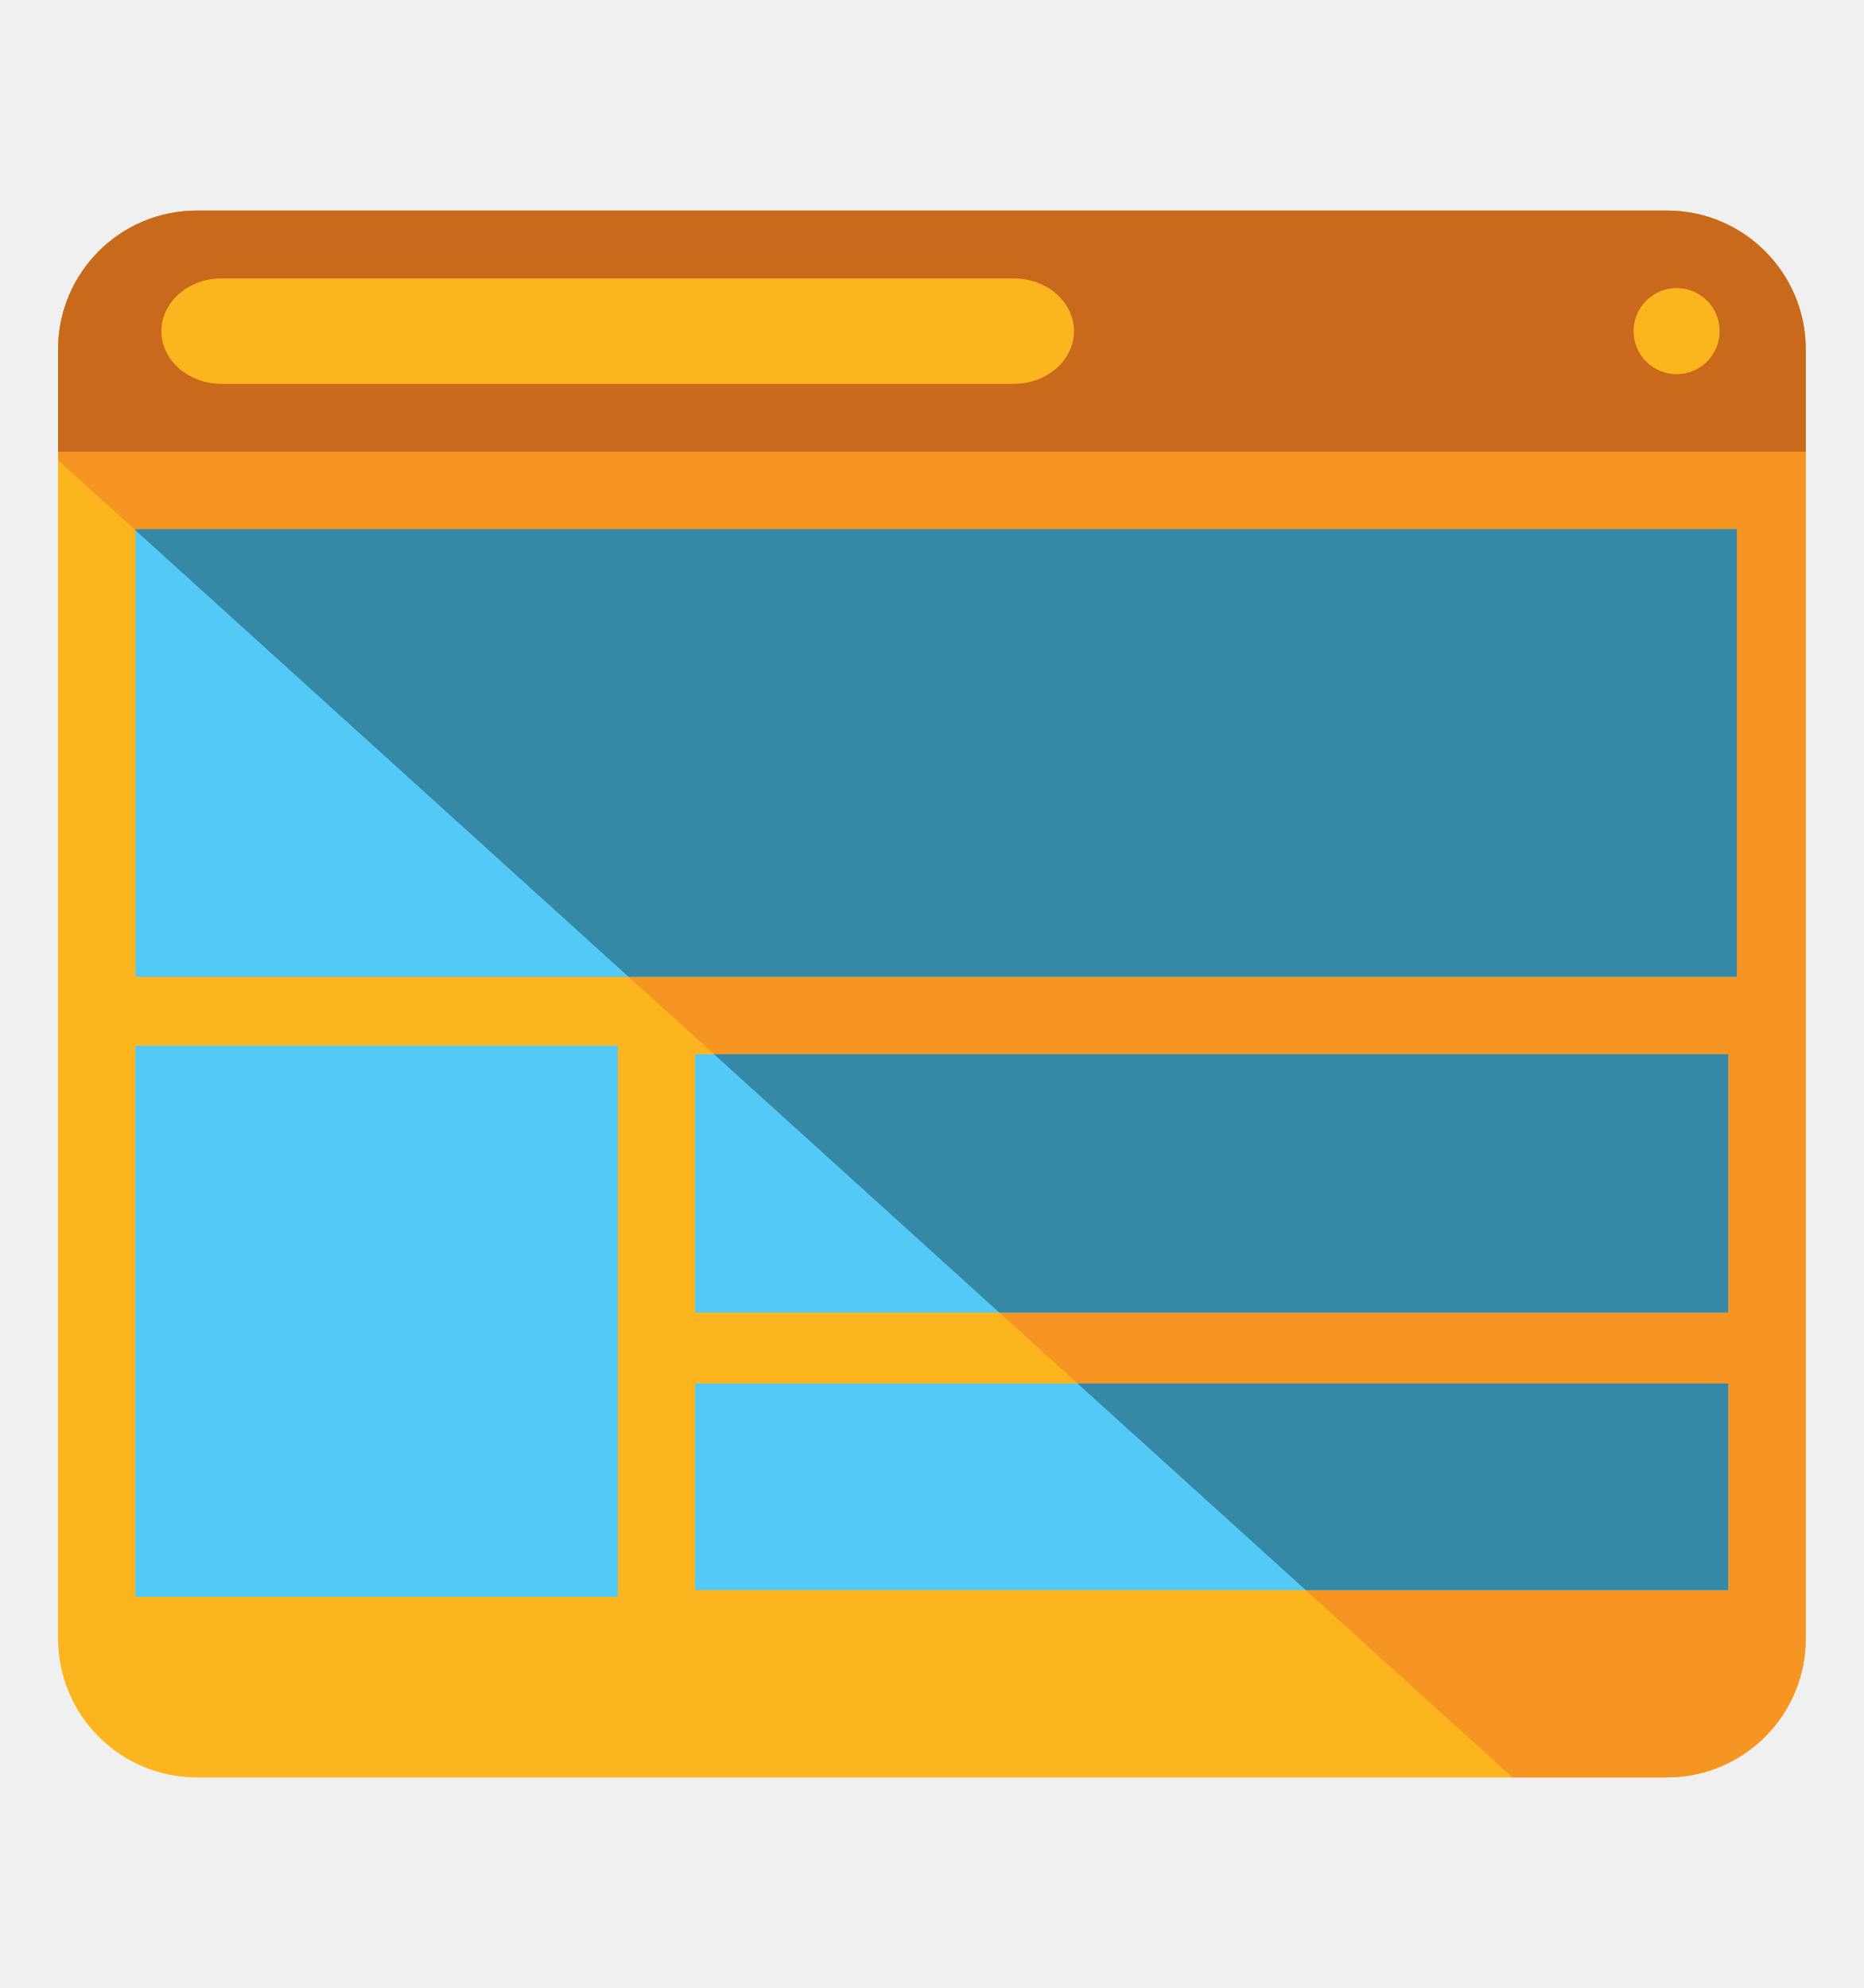
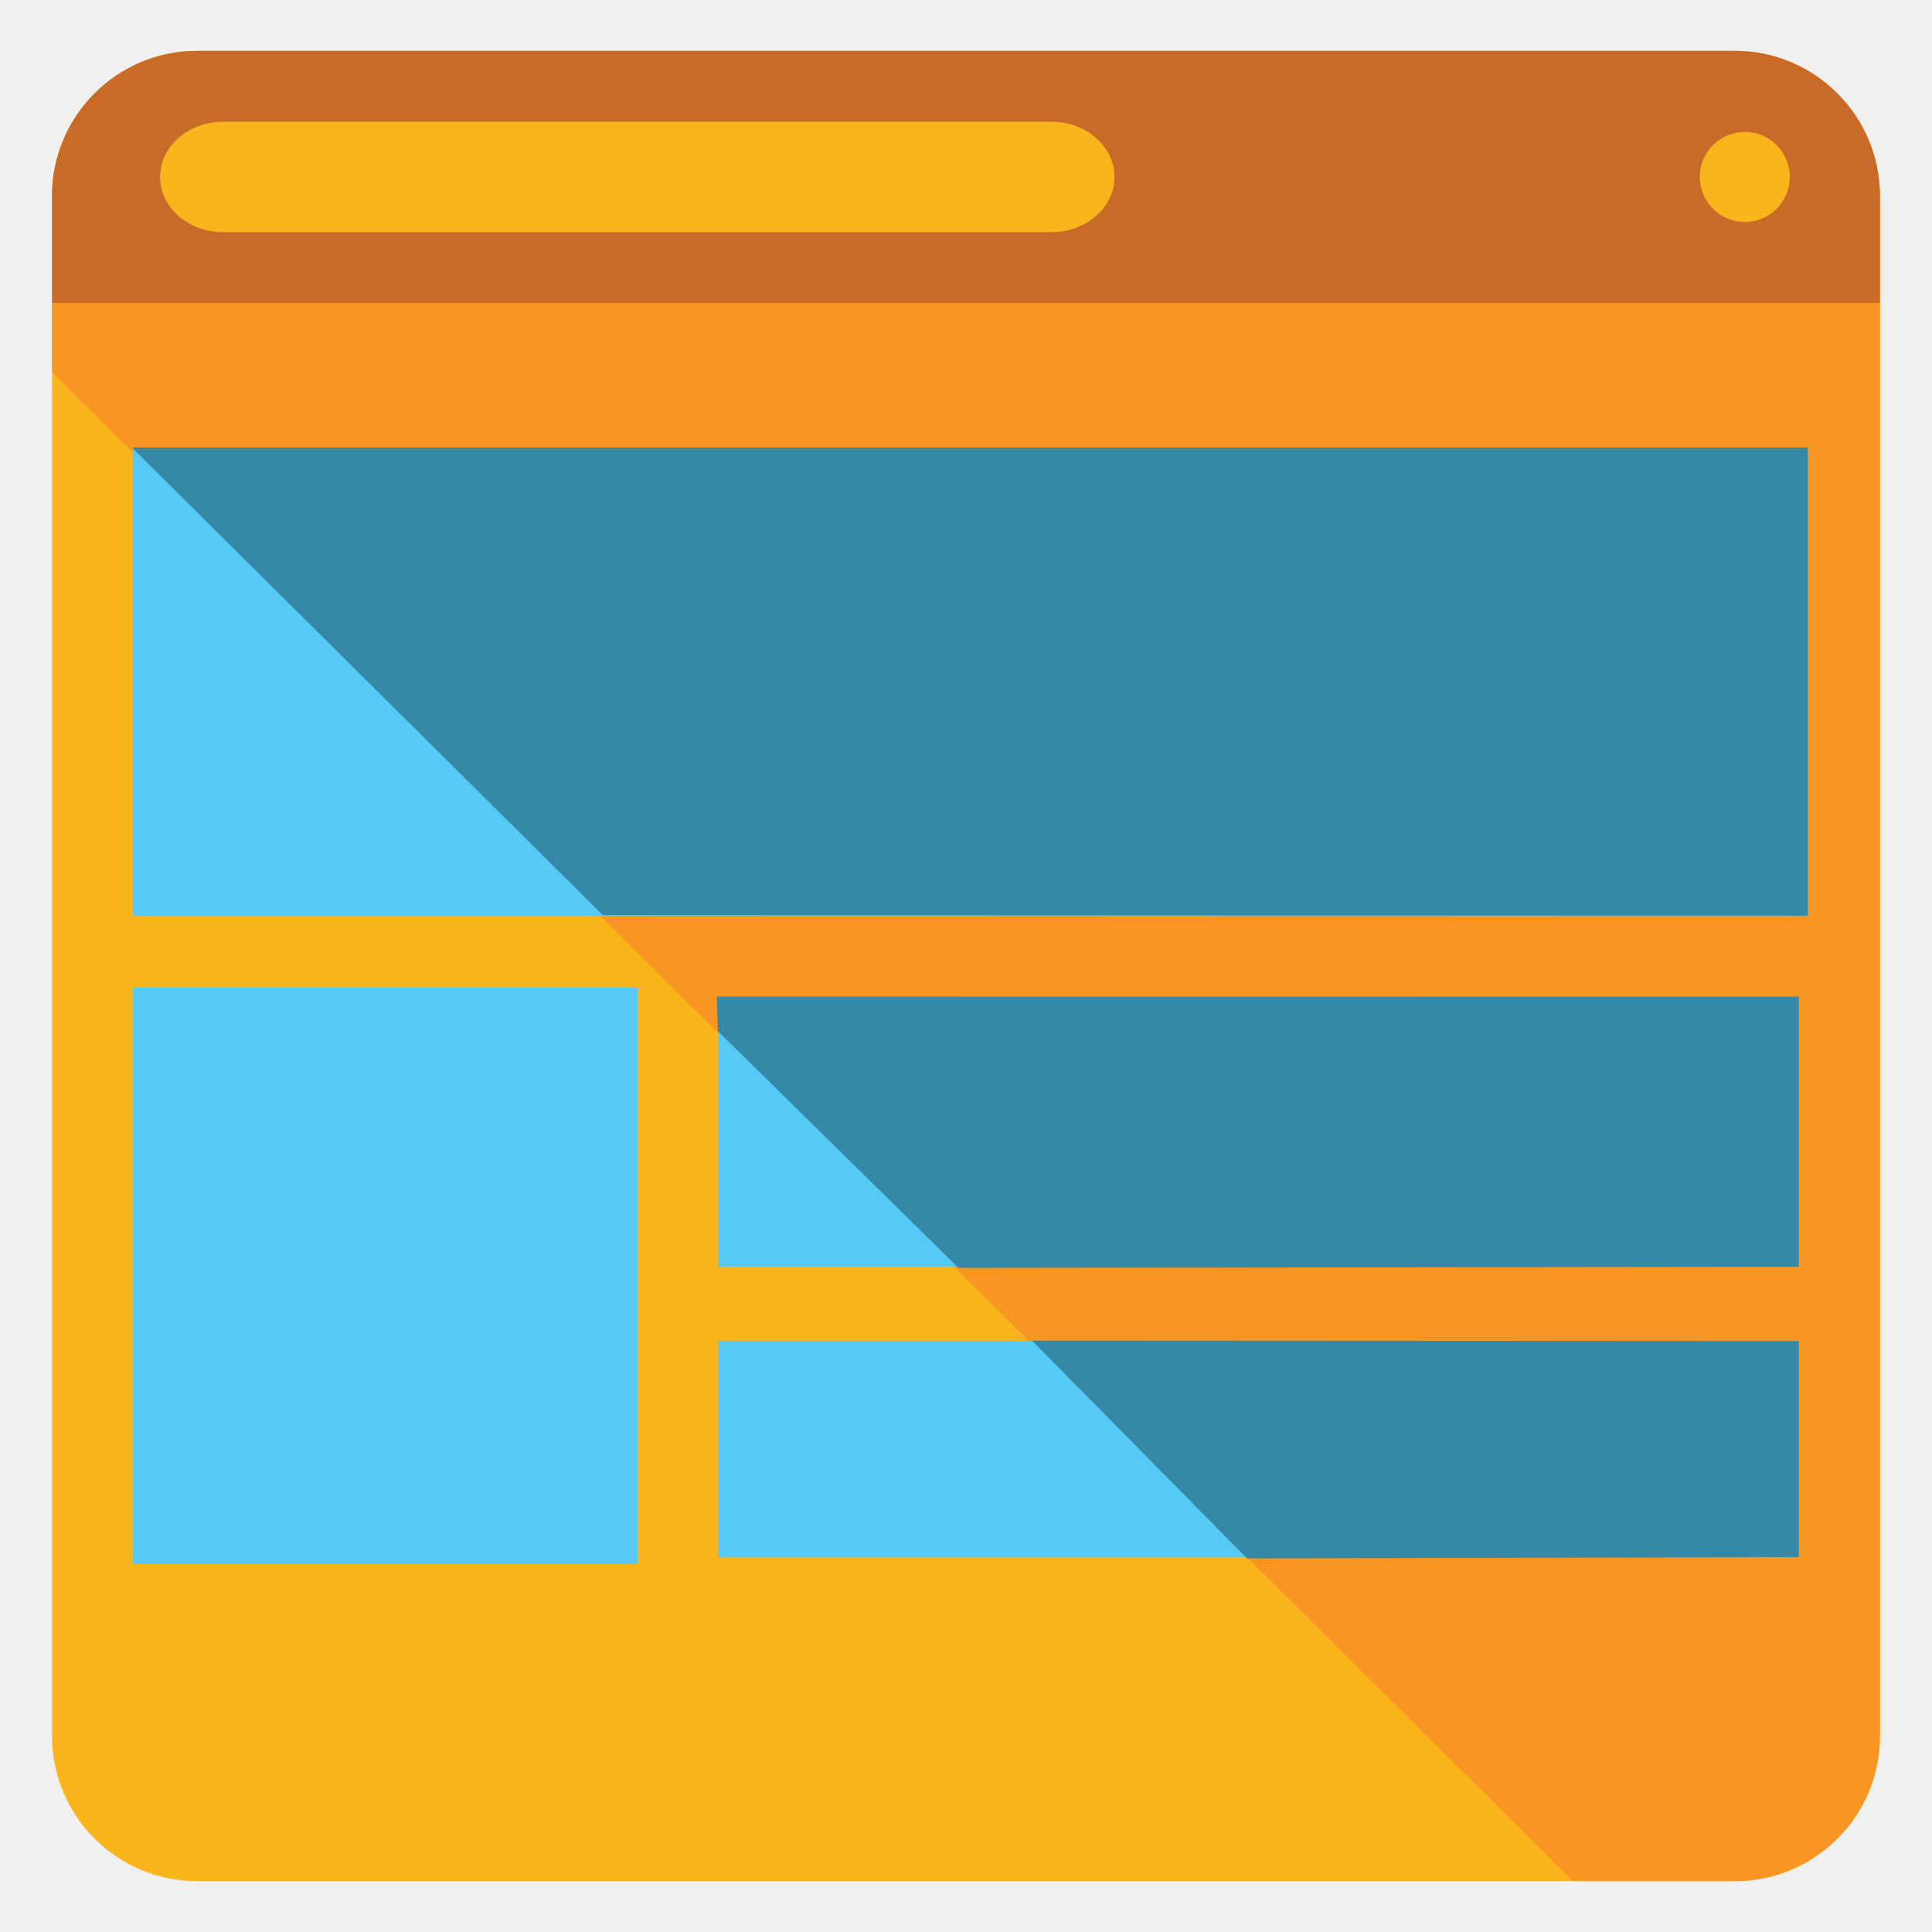
- <svg xmlns="http://www.w3.org/2000/svg" version="1.1" x="0px" y="0px" width="150px" height="160px" viewBox="-4.675 -16.949 150 160" enable-background="new -4.675 -16.949 150 160" xml:space="preserve">
+ <svg xmlns="http://www.w3.org/2000/svg" version="1.1" x="0px" y="0px" width="32px" height="32px" viewBox="0 0 32 32" enable-background="new 0 0 32 32" xml:space="preserve">
  <defs>
</defs>
-   <path display="none" fill="#FFFFFF" d="M70.059,65.819c-1.094,0-1.47-0.884-1.802-1.665c-0.307-0.724-0.573-1.35-1.305-1.375  c-0.015-0.001-0.029-0.001-0.044-0.001c-1.568,0-2.702,2.844-2.712,2.874l-0.318-0.124c0.05-0.128,1.264-3.158,3.086-3.089  c0.949,0.032,1.284,0.82,1.608,1.582c0.318,0.75,0.619,1.459,1.487,1.459c0.778,0,1.012-1.43,1.238-2.814  c0.272-1.659,0.55-3.38,1.819-3.268c2.252,0.188,3.27,5.978,3.313,6.224l-0.336,0.059c-0.276-1.607-1.354-5.805-3.006-5.942  c-0.944-0.084-1.207,1.478-1.452,2.984C71.373,64.315,71.127,65.819,70.059,65.819z" />
-   <path fill="#FCB51E" d="M140.65,114.932c0,6.169-5.001,11.17-11.169,11.17H11.17C5,126.102,0,121.101,0,114.932V11.171  C0,5.002,5,0,11.17,0h118.312c6.168,0,11.169,5.002,11.169,11.171V114.932z" />
-   <path fill="#F79523" d="M129.481,0H11.17C5,0,0,5.002,0,11.171v8.921l117.052,106.01h12.43c6.168,0,11.169-5.001,11.169-11.17  V11.171C140.65,5.002,135.649,0,129.481,0z" />
-   <path fill="#C8691C" d="M140.65,19.401v-8.23C140.65,5.002,135.649,0,129.481,0H11.17C5,0,0,5.002,0,11.171v8.23H140.65z" />
-   <path fill="#FCB51E" d="M81.759,9.7c0,2.346-2.174,4.245-4.85,4.245H13.162c-2.676,0-4.847-1.899-4.847-4.245l0,0  c0-2.344,2.17-4.243,4.847-4.243h63.748C79.585,5.457,81.759,7.356,81.759,9.7L81.759,9.7z" />
-   <path fill="#FCB51E" d="M133.724,9.701c0,1.912-1.554,3.465-3.464,3.465c-1.912,0-3.465-1.553-3.465-3.465  c0-1.914,1.553-3.465,3.465-3.465C132.17,6.236,133.724,7.787,133.724,9.701z" />
-   <rect x="6.235" y="25.639" fill="#52CAF5" width="128.871" height="36.027" />
-   <rect x="6.235" y="67.211" fill="#52CAF5" width="38.803" height="44.343" />
-   <rect x="51.272" y="67.899" fill="#52CAF5" width="83.144" height="20.79" />
-   <rect x="51.272" y="94.398" fill="#52CAF5" width="83.144" height="16.631" />
-   <rect x="6.235" y="67.211" fill="#52CAF5" width="38.803" height="44.343" />
-   <polygon fill="#3588A6" points="82.048,94.398 100.414,111.029 134.416,111.029 134.416,94.398 " />
-   <polygon fill="#3588A6" points="52.791,67.899 75.745,88.689 134.416,88.689 134.416,67.899 " />
-   <polygon fill="#3588A6" points="6.235,25.639 6.235,25.738 45.907,61.666 135.106,61.666 135.106,25.639 " />
+   <rect opacity="0" fill="#FFFFFF" width="32" height="32" />
+   <path fill="#FBB51C" d="M31.137,28.755c0,1.327-1.078,2.403-2.405,2.403H3.266c-1.328,0-2.404-1.076-2.404-2.403V3.247  c0-1.327,1.077-2.404,2.404-2.404h25.466c1.329,0,2.405,1.078,2.405,2.404V28.755L31.137,28.755z" />
+   <path fill="#F89624" d="M28.732,0.842H3.266c-1.328,0-2.404,1.078-2.404,2.404v2.92l25.195,24.992h2.675  c1.329,0,2.405-1.076,2.405-2.403V3.247C31.137,1.92,30.059,0.842,28.732,0.842z" />
+   <path fill="#C86B28" d="M31.137,5.019V3.247c0-1.327-1.078-2.404-2.405-2.404H3.266c-1.328,0-2.404,1.078-2.404,2.404v1.772H31.137z  " />
+   <path fill="#FBB51C" d="M18.459,2.931c0,0.505-0.467,0.914-1.043,0.914H3.695c-0.576,0-1.043-0.409-1.043-0.914l0,0  c0-0.504,0.467-0.914,1.043-0.914h13.722C17.993,2.017,18.459,2.426,18.459,2.931L18.459,2.931z" />
+   <path fill="#FBB51C" d="M29.644,2.931c0,0.411-0.332,0.746-0.744,0.746s-0.746-0.334-0.746-0.746c0-0.412,0.334-0.746,0.746-0.746  S29.644,2.519,29.644,2.931z" />
+   <rect x="2.204" y="7.411" fill="#56CAF5" width="27.738" height="7.755" />
+   <rect x="2.204" y="16.359" fill="#56CAF5" width="8.352" height="9.544" />
+   <rect x="11.898" y="16.508" fill="#56CAF5" width="17.896" height="4.475" />
+   <rect x="11.898" y="22.211" fill="#56CAF5" width="17.896" height="3.579" />
+   <rect x="2.204" y="16.359" fill="#56CAF5" width="8.352" height="9.544" />
+   <polygon fill="#3689A6" points="17.093,22.204 20.656,25.813 29.794,25.791 29.794,22.211 " />
+   <polygon fill="#3689A6" points="11.872,16.506 11.89,17.079 15.875,21 29.794,20.983 29.794,16.508 " />
+   <polygon fill="#3689A6" points="2.204,7.411 2.204,7.432 9.984,15.157 29.943,15.166 29.943,7.411 " />
</svg>
